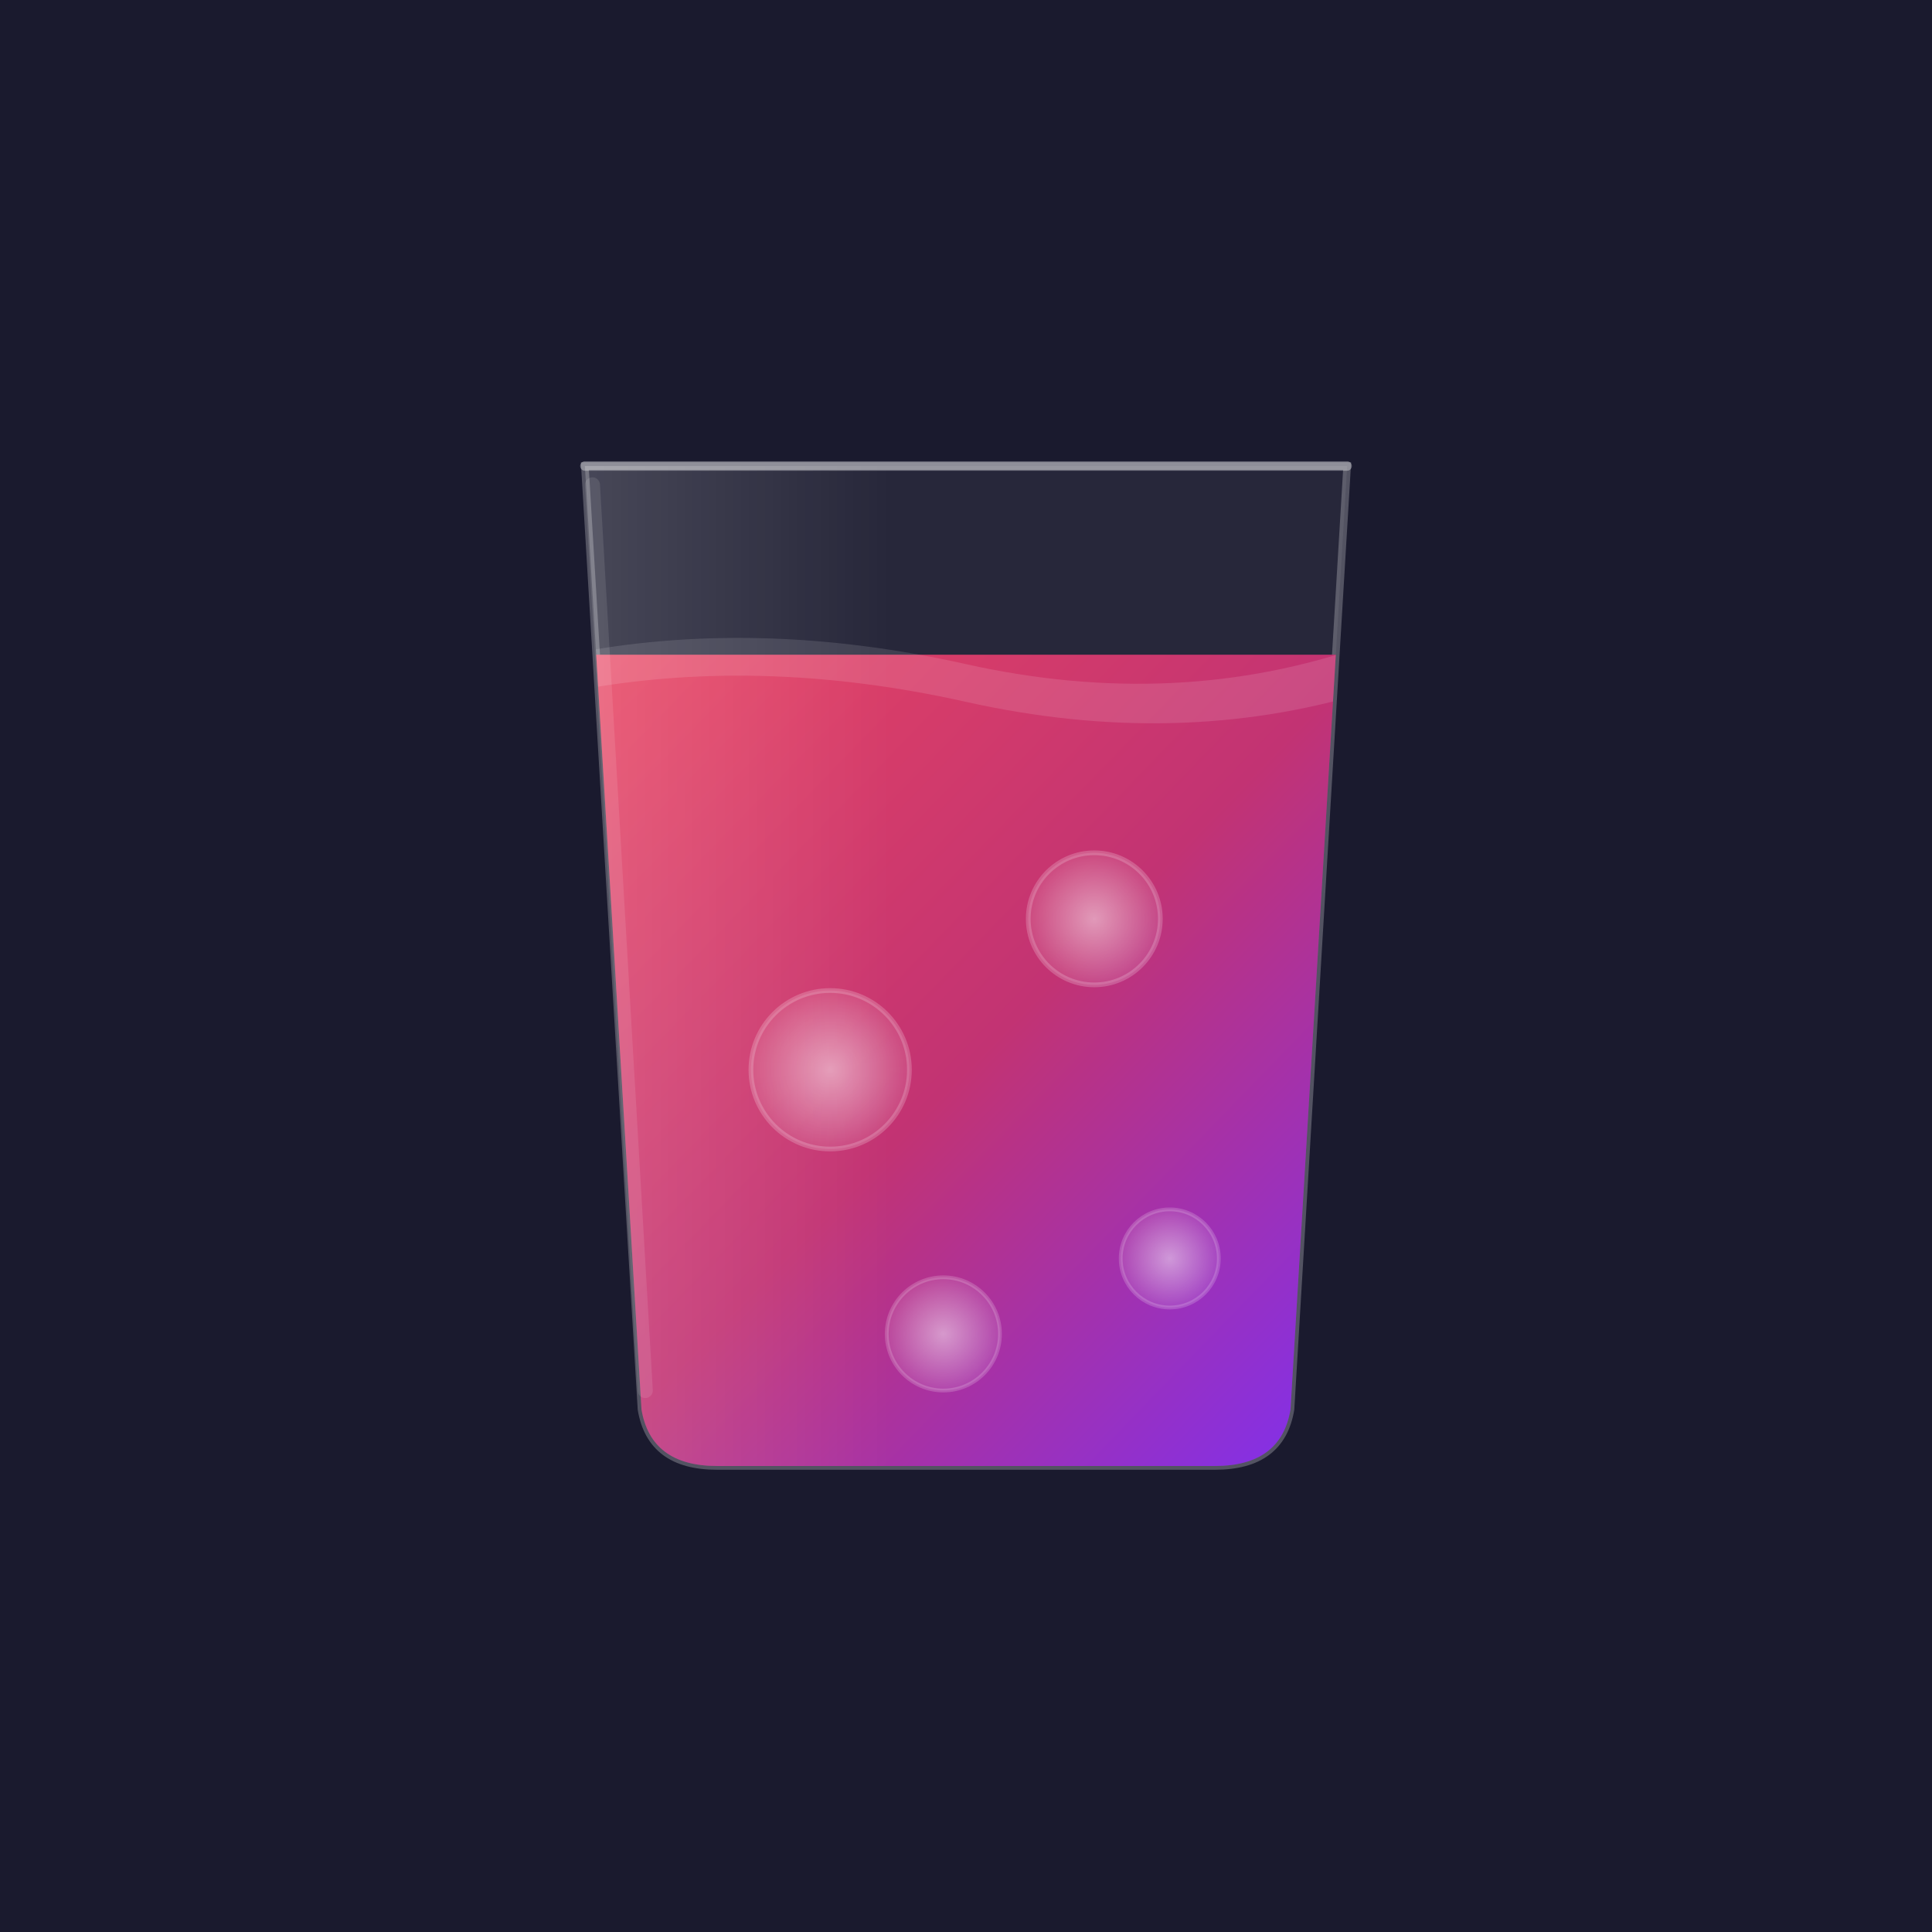
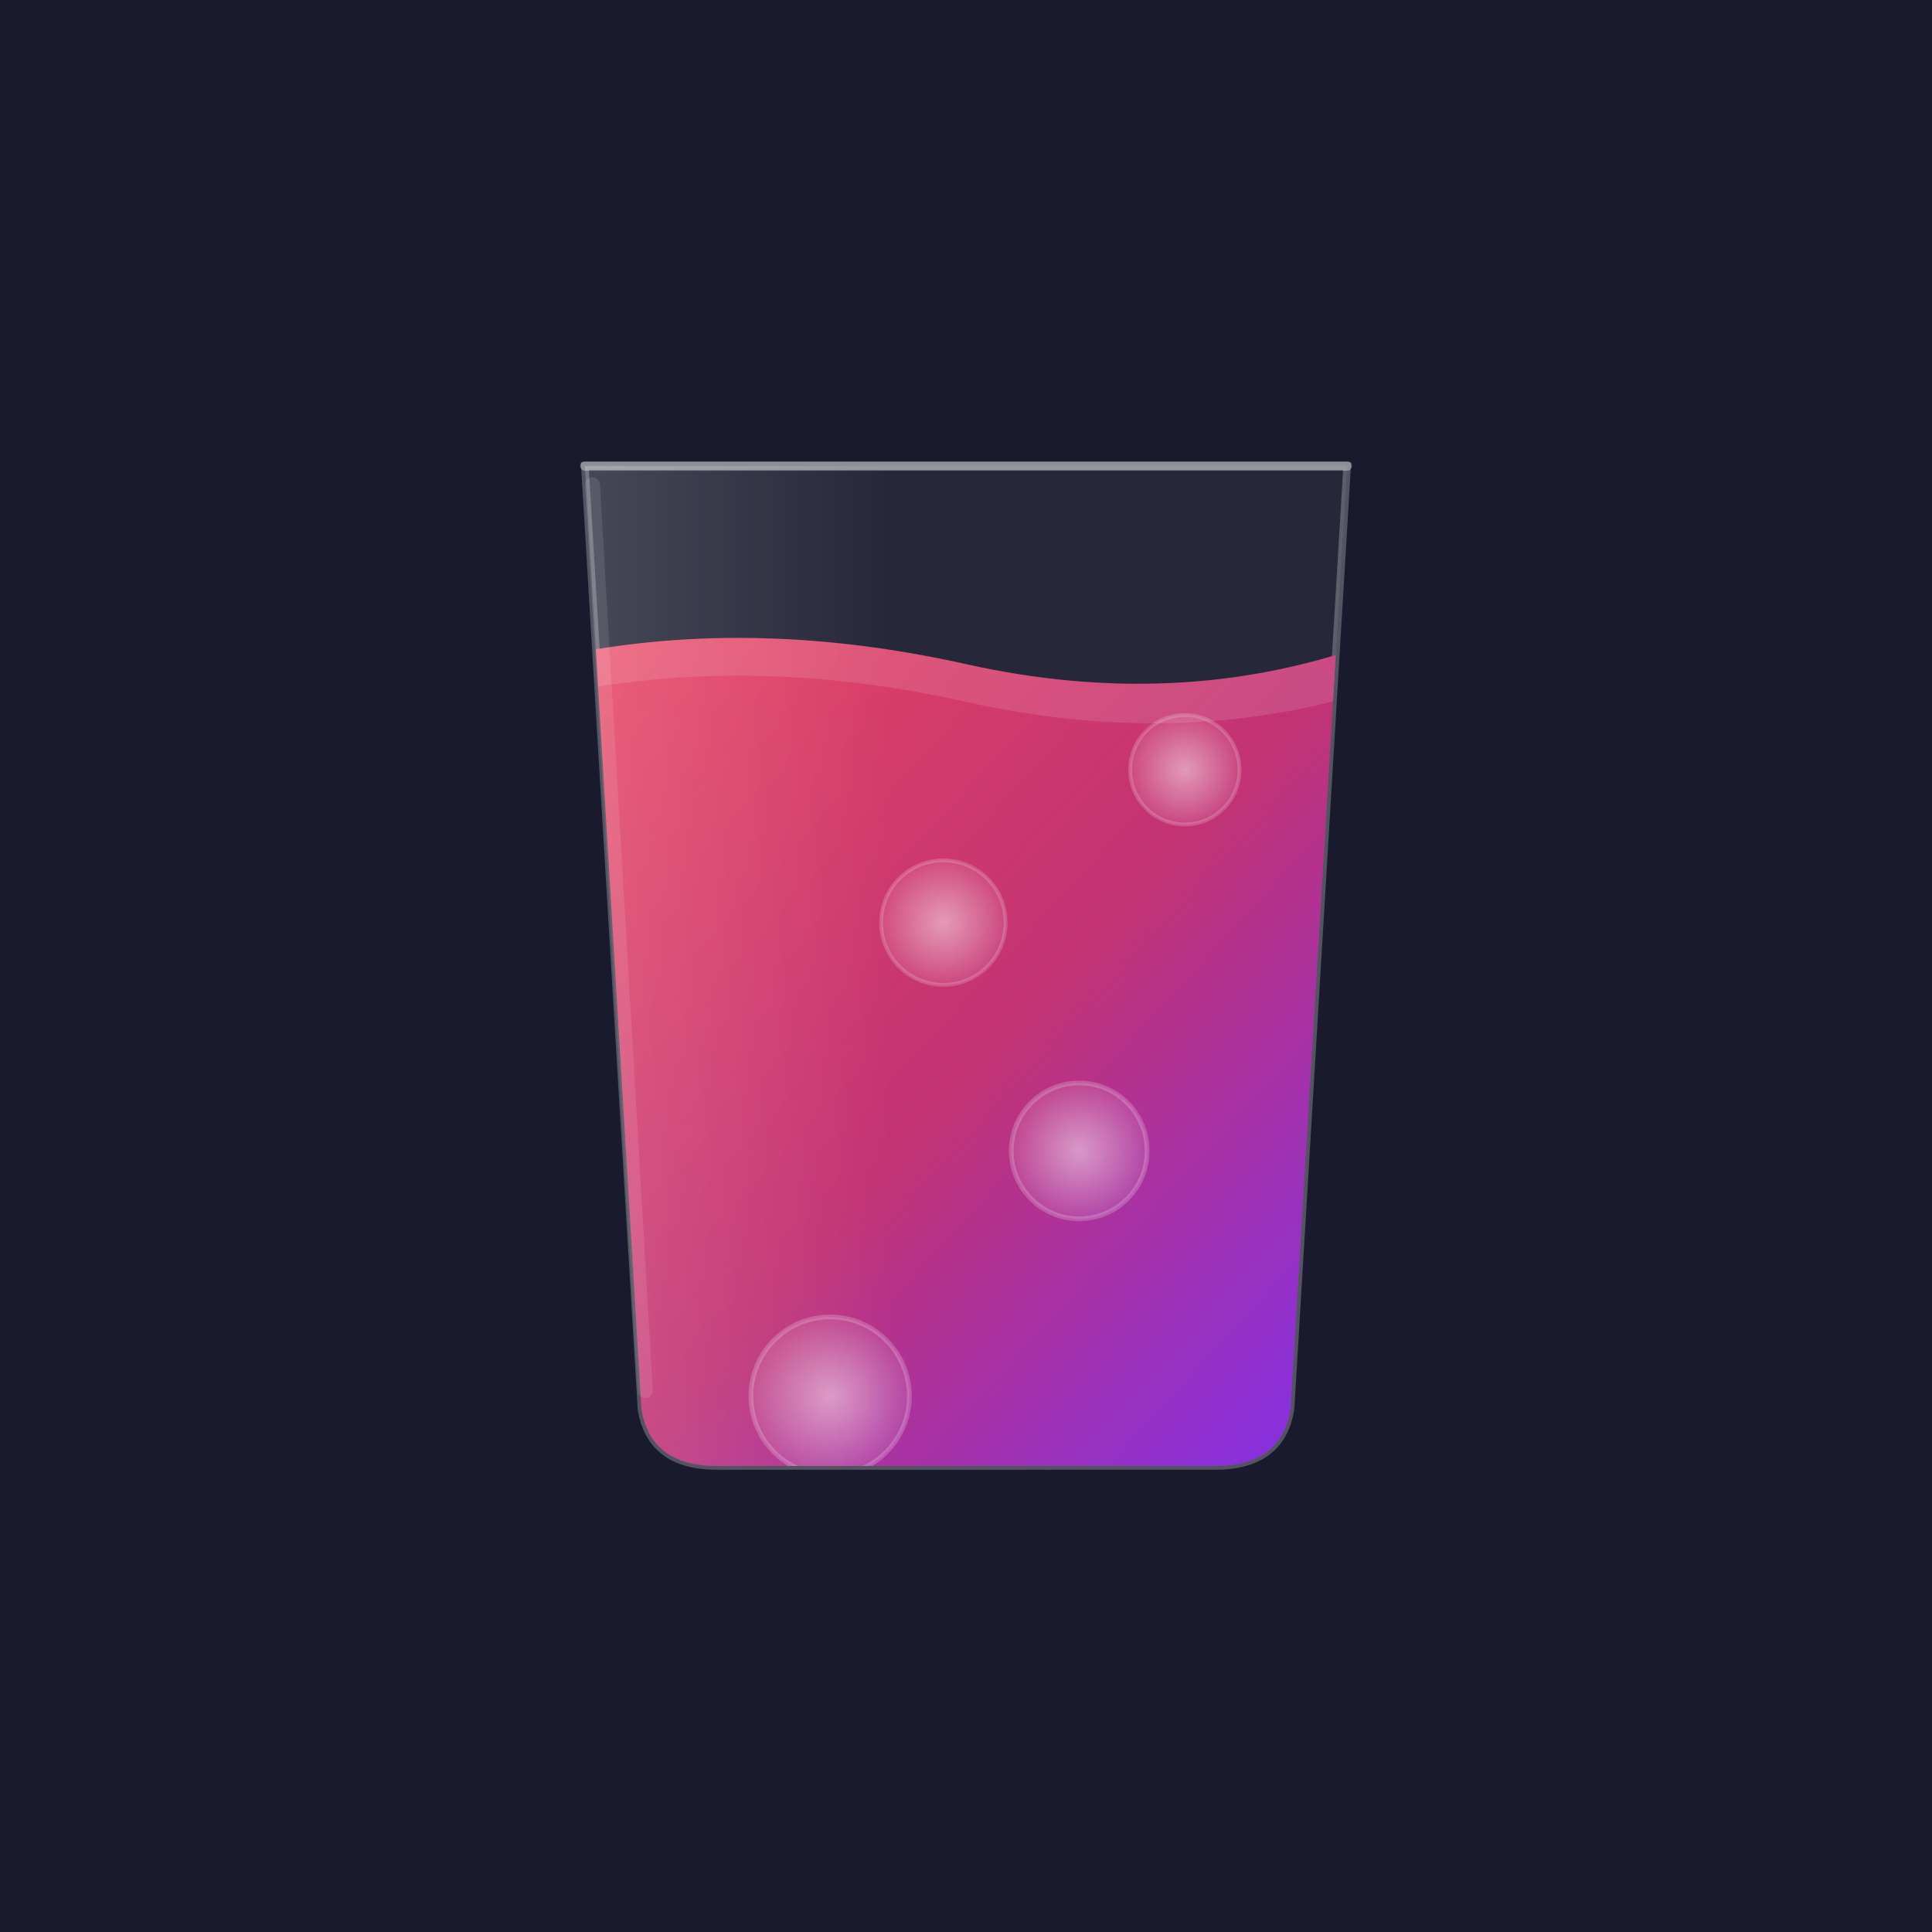
<svg xmlns="http://www.w3.org/2000/svg" viewBox="0 0 1024 1024" width="1024" height="1024">
  <defs>
    <linearGradient id="bg" x1="0" y1="0" x2="0" y2="1">
      <stop offset="0%" stop-color="#1a1a2e" />
      <stop offset="100%" stop-color="#16213e" />
    </linearGradient>
    <linearGradient id="liquid" x1="0" y1="0" x2="1" y2="1">
      <stop offset="0%" stop-color="#e94560" />
      <stop offset="50%" stop-color="#c23373" />
      <stop offset="100%" stop-color="#7b2ff7" />
    </linearGradient>
    <linearGradient id="glassHighlight" x1="0" y1="0" x2="1" y2="0">
      <stop offset="0%" stop-color="rgba(255,255,255,0.15)" />
      <stop offset="40%" stop-color="rgba(255,255,255,0)" />
    </linearGradient>
    <radialGradient id="bubbleGlow">
      <stop offset="0%" stop-color="rgba(255,255,255,0.5)" />
      <stop offset="100%" stop-color="rgba(255,255,255,0.1)" />
    </radialGradient>
    <clipPath id="glassClip">
      <path d="M310 247 L340 747 Q345 777 380 777 L644 777 Q679 777 684 747 L714 247 Z" />
    </clipPath>
  </defs>
  <rect width="1024" height="1024" fill="#1a1a2e" />
  <path d="M310 247 L340 747 Q345 777 380 777 L644 777 Q679 777 684 747 L714 247 Z" fill="rgba(255,255,255,0.06)" stroke="rgba(255,255,255,0.25)" stroke-width="4" />
  <g clip-path="url(#glassClip)">
-     <rect x="300" y="347" width="424" height="440" fill="url(#liquid)" />
+     <path d="M300 347 Q400 327 512 352 Q624 377 724 342 L724 800 L300 800 Z" fill="url(#liquid)" />
    <path d="M300 347 Q400 327 512 352 Q624 377 724 342 L724 367 Q624 397 512 372 Q400 347 300 367 Z" fill="rgba(255,255,255,0.12)" />
-     <circle cx="440" cy="567" r="42" fill="url(#bubbleGlow)" stroke="rgba(255,255,255,0.2)" stroke-width="2.5" />
-     <circle cx="580" cy="487" r="35" fill="url(#bubbleGlow)" stroke="rgba(255,255,255,0.2)" stroke-width="2.5" />
-     <circle cx="500" cy="707" r="30" fill="url(#bubbleGlow)" stroke="rgba(255,255,255,0.18)" stroke-width="2" />
-     <circle cx="620" cy="667" r="26" fill="url(#bubbleGlow)" stroke="rgba(255,255,255,0.18)" stroke-width="2" />
+     <circle cx="440" cy="740" r="42" fill="url(#bubbleGlow)" stroke="rgba(255,255,255,0.2)" stroke-width="2.5" />
+     <circle cx="572" cy="610" r="36" fill="url(#bubbleGlow)" stroke="rgba(255,255,255,0.2)" stroke-width="2.5" />
+     <circle cx="500" cy="489" r="33" fill="url(#bubbleGlow)" stroke="rgba(255,255,255,0.18)" stroke-width="2" />
+     <circle cx="628" cy="408" r="29" fill="url(#bubbleGlow)" stroke="rgba(255,255,255,0.18)" stroke-width="2" />
  </g>
  <path d="M310 247 L714 247" stroke="rgba(255,255,255,0.35)" stroke-width="5" stroke-linecap="round" />
  <path d="M314 257 L342 737" stroke="rgba(255,255,255,0.1)" stroke-width="8" stroke-linecap="round" />
  <path d="M310 247 L340 747 Q345 777 380 777 L644 777 Q679 777 684 747 L714 247 Z" fill="url(#glassHighlight)" />
</svg>
